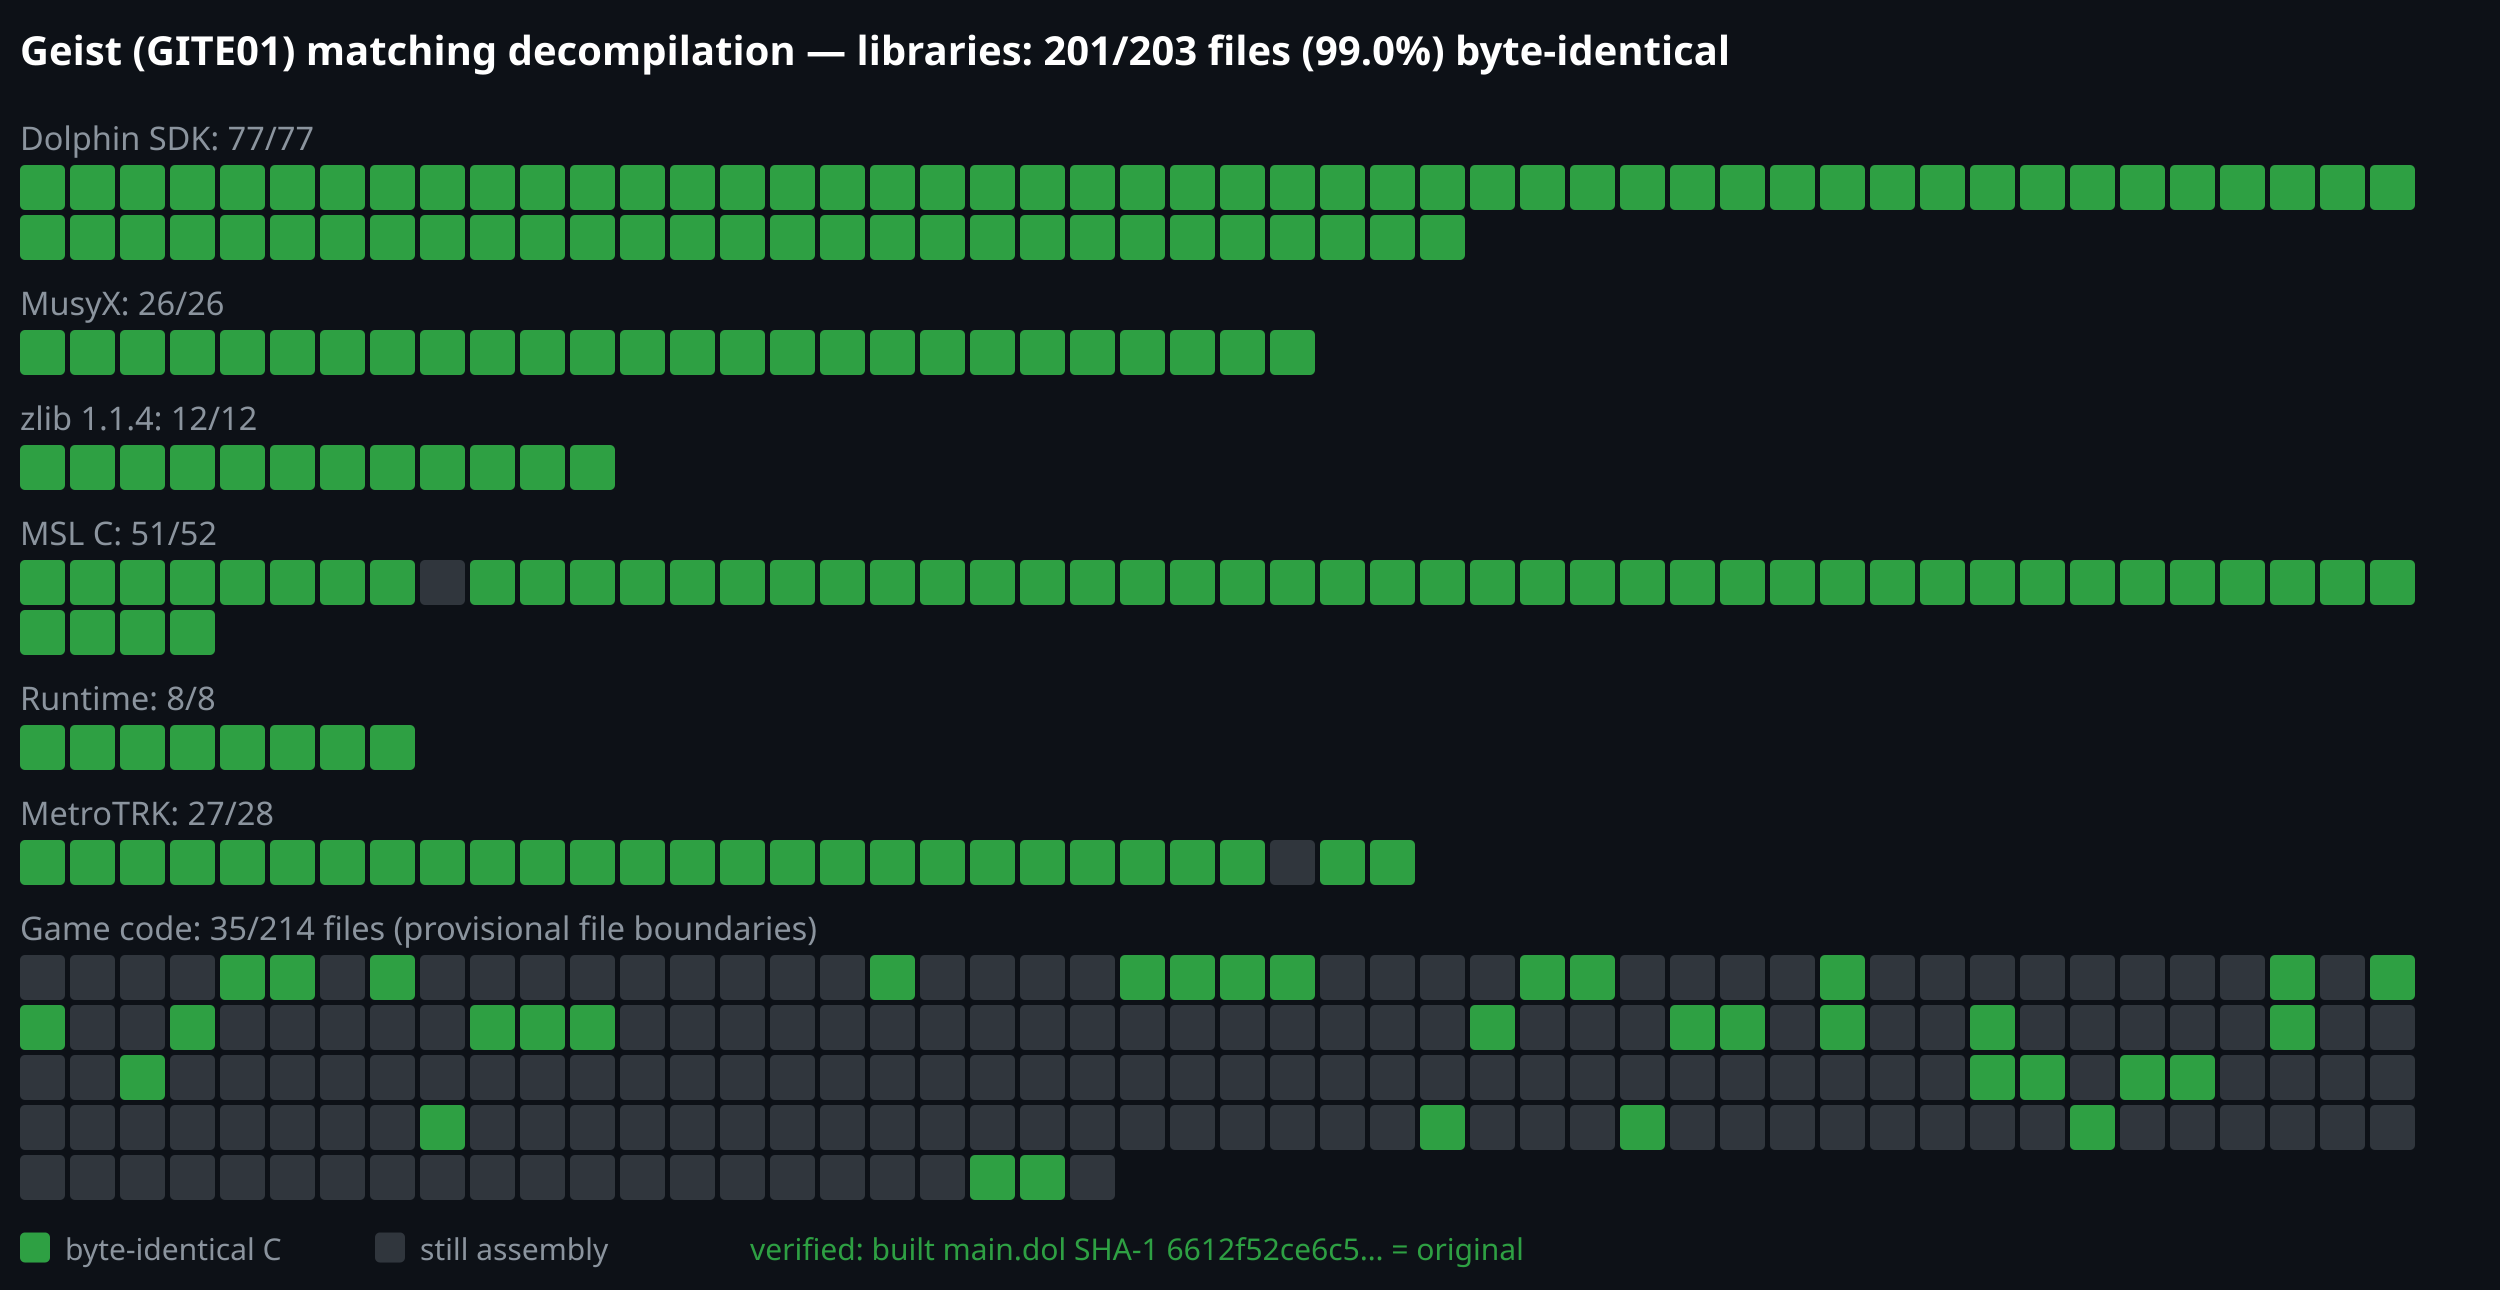
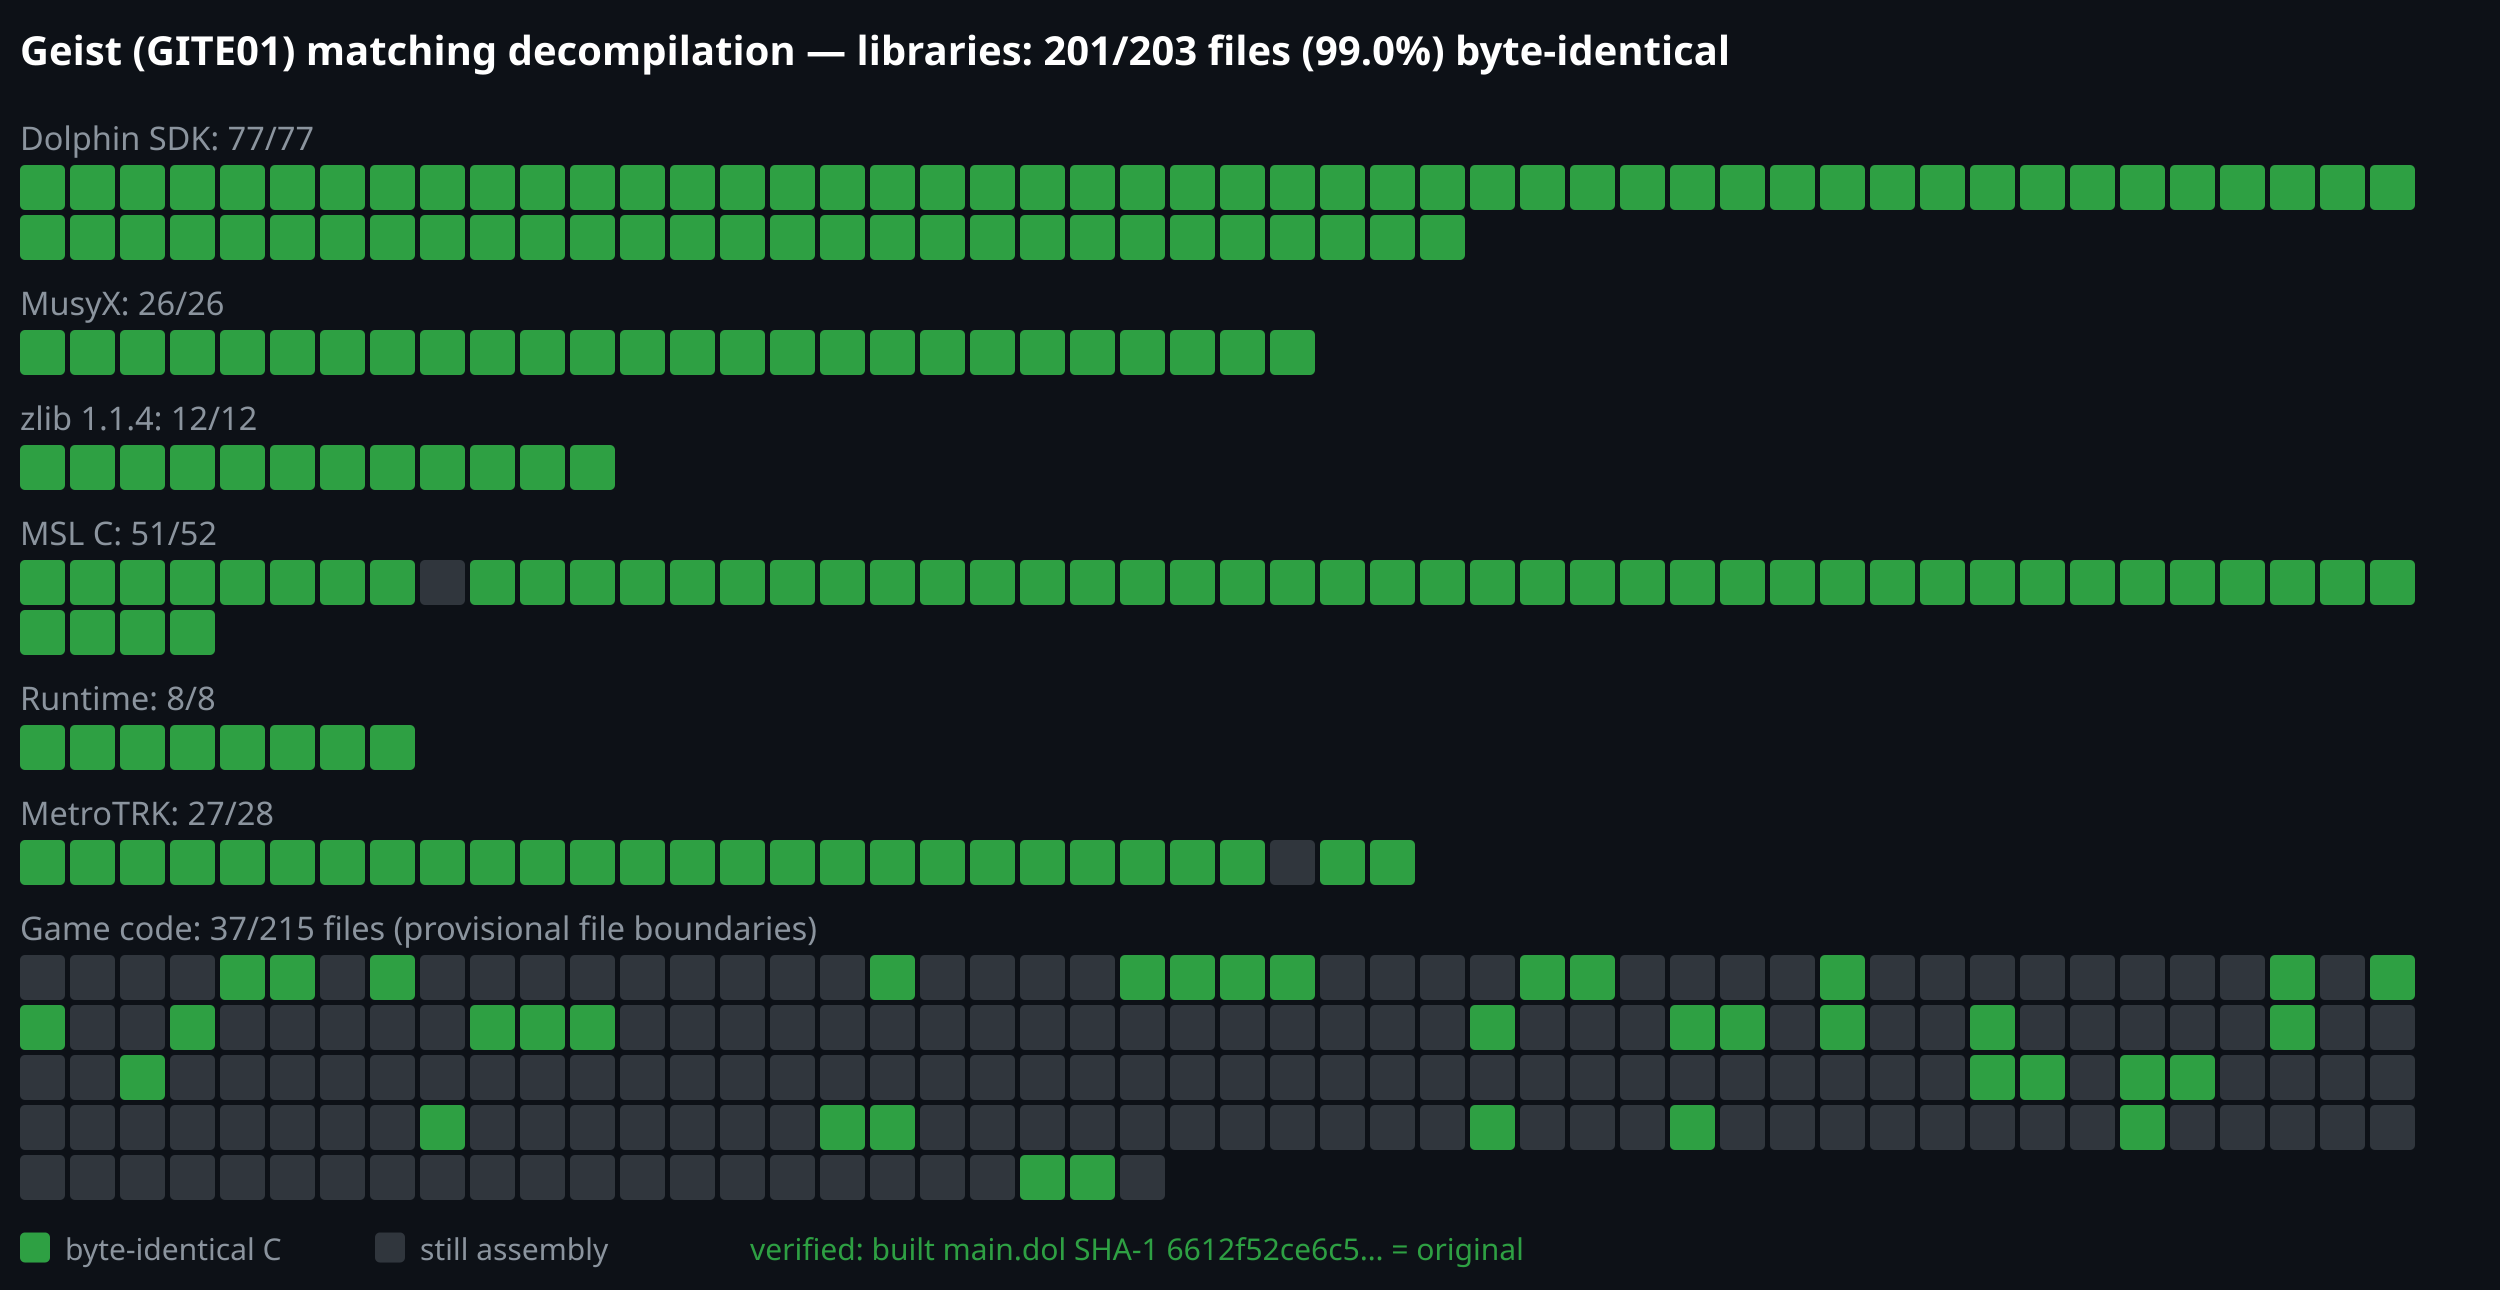
<svg xmlns="http://www.w3.org/2000/svg" viewBox="0 0 1000 516" width="1000" height="516">
  <rect width="1000" height="516" fill="#0d1117" />
  <text x="8" y="26" font-family="sans-serif" font-size="16" font-weight="bold" fill="#ffffff">Geist (GITE01) matching decompilation — libraries: 201/203 files (99.0%) byte-identical</text>
  <text x="8" y="60" font-family="sans-serif" font-size="13" font-weight="normal" fill="#8b949e">Dolphin SDK: 77/77</text>
  <rect x="8" y="66" width="18" height="18" rx="2" fill="#2ea043" />
  <rect x="28" y="66" width="18" height="18" rx="2" fill="#2ea043" />
  <rect x="48" y="66" width="18" height="18" rx="2" fill="#2ea043" />
  <rect x="68" y="66" width="18" height="18" rx="2" fill="#2ea043" />
  <rect x="88" y="66" width="18" height="18" rx="2" fill="#2ea043" />
  <rect x="108" y="66" width="18" height="18" rx="2" fill="#2ea043" />
  <rect x="128" y="66" width="18" height="18" rx="2" fill="#2ea043" />
  <rect x="148" y="66" width="18" height="18" rx="2" fill="#2ea043" />
  <rect x="168" y="66" width="18" height="18" rx="2" fill="#2ea043" />
  <rect x="188" y="66" width="18" height="18" rx="2" fill="#2ea043" />
  <rect x="208" y="66" width="18" height="18" rx="2" fill="#2ea043" />
  <rect x="228" y="66" width="18" height="18" rx="2" fill="#2ea043" />
  <rect x="248" y="66" width="18" height="18" rx="2" fill="#2ea043" />
  <rect x="268" y="66" width="18" height="18" rx="2" fill="#2ea043" />
  <rect x="288" y="66" width="18" height="18" rx="2" fill="#2ea043" />
  <rect x="308" y="66" width="18" height="18" rx="2" fill="#2ea043" />
  <rect x="328" y="66" width="18" height="18" rx="2" fill="#2ea043" />
  <rect x="348" y="66" width="18" height="18" rx="2" fill="#2ea043" />
  <rect x="368" y="66" width="18" height="18" rx="2" fill="#2ea043" />
  <rect x="388" y="66" width="18" height="18" rx="2" fill="#2ea043" />
  <rect x="408" y="66" width="18" height="18" rx="2" fill="#2ea043" />
  <rect x="428" y="66" width="18" height="18" rx="2" fill="#2ea043" />
  <rect x="448" y="66" width="18" height="18" rx="2" fill="#2ea043" />
  <rect x="468" y="66" width="18" height="18" rx="2" fill="#2ea043" />
  <rect x="488" y="66" width="18" height="18" rx="2" fill="#2ea043" />
  <rect x="508" y="66" width="18" height="18" rx="2" fill="#2ea043" />
  <rect x="528" y="66" width="18" height="18" rx="2" fill="#2ea043" />
  <rect x="548" y="66" width="18" height="18" rx="2" fill="#2ea043" />
  <rect x="568" y="66" width="18" height="18" rx="2" fill="#2ea043" />
  <rect x="588" y="66" width="18" height="18" rx="2" fill="#2ea043" />
  <rect x="608" y="66" width="18" height="18" rx="2" fill="#2ea043" />
  <rect x="628" y="66" width="18" height="18" rx="2" fill="#2ea043" />
  <rect x="648" y="66" width="18" height="18" rx="2" fill="#2ea043" />
  <rect x="668" y="66" width="18" height="18" rx="2" fill="#2ea043" />
  <rect x="688" y="66" width="18" height="18" rx="2" fill="#2ea043" />
  <rect x="708" y="66" width="18" height="18" rx="2" fill="#2ea043" />
  <rect x="728" y="66" width="18" height="18" rx="2" fill="#2ea043" />
  <rect x="748" y="66" width="18" height="18" rx="2" fill="#2ea043" />
  <rect x="768" y="66" width="18" height="18" rx="2" fill="#2ea043" />
  <rect x="788" y="66" width="18" height="18" rx="2" fill="#2ea043" />
  <rect x="808" y="66" width="18" height="18" rx="2" fill="#2ea043" />
  <rect x="828" y="66" width="18" height="18" rx="2" fill="#2ea043" />
  <rect x="848" y="66" width="18" height="18" rx="2" fill="#2ea043" />
  <rect x="868" y="66" width="18" height="18" rx="2" fill="#2ea043" />
  <rect x="888" y="66" width="18" height="18" rx="2" fill="#2ea043" />
  <rect x="908" y="66" width="18" height="18" rx="2" fill="#2ea043" />
  <rect x="928" y="66" width="18" height="18" rx="2" fill="#2ea043" />
  <rect x="948" y="66" width="18" height="18" rx="2" fill="#2ea043" />
  <rect x="8" y="86" width="18" height="18" rx="2" fill="#2ea043" />
  <rect x="28" y="86" width="18" height="18" rx="2" fill="#2ea043" />
  <rect x="48" y="86" width="18" height="18" rx="2" fill="#2ea043" />
  <rect x="68" y="86" width="18" height="18" rx="2" fill="#2ea043" />
  <rect x="88" y="86" width="18" height="18" rx="2" fill="#2ea043" />
  <rect x="108" y="86" width="18" height="18" rx="2" fill="#2ea043" />
  <rect x="128" y="86" width="18" height="18" rx="2" fill="#2ea043" />
  <rect x="148" y="86" width="18" height="18" rx="2" fill="#2ea043" />
  <rect x="168" y="86" width="18" height="18" rx="2" fill="#2ea043" />
  <rect x="188" y="86" width="18" height="18" rx="2" fill="#2ea043" />
  <rect x="208" y="86" width="18" height="18" rx="2" fill="#2ea043" />
  <rect x="228" y="86" width="18" height="18" rx="2" fill="#2ea043" />
  <rect x="248" y="86" width="18" height="18" rx="2" fill="#2ea043" />
  <rect x="268" y="86" width="18" height="18" rx="2" fill="#2ea043" />
  <rect x="288" y="86" width="18" height="18" rx="2" fill="#2ea043" />
  <rect x="308" y="86" width="18" height="18" rx="2" fill="#2ea043" />
  <rect x="328" y="86" width="18" height="18" rx="2" fill="#2ea043" />
  <rect x="348" y="86" width="18" height="18" rx="2" fill="#2ea043" />
  <rect x="368" y="86" width="18" height="18" rx="2" fill="#2ea043" />
  <rect x="388" y="86" width="18" height="18" rx="2" fill="#2ea043" />
  <rect x="408" y="86" width="18" height="18" rx="2" fill="#2ea043" />
  <rect x="428" y="86" width="18" height="18" rx="2" fill="#2ea043" />
  <rect x="448" y="86" width="18" height="18" rx="2" fill="#2ea043" />
  <rect x="468" y="86" width="18" height="18" rx="2" fill="#2ea043" />
  <rect x="488" y="86" width="18" height="18" rx="2" fill="#2ea043" />
  <rect x="508" y="86" width="18" height="18" rx="2" fill="#2ea043" />
  <rect x="528" y="86" width="18" height="18" rx="2" fill="#2ea043" />
  <rect x="548" y="86" width="18" height="18" rx="2" fill="#2ea043" />
  <rect x="568" y="86" width="18" height="18" rx="2" fill="#2ea043" />
  <text x="8" y="126" font-family="sans-serif" font-size="13" font-weight="normal" fill="#8b949e">MusyX: 26/26</text>
  <rect x="8" y="132" width="18" height="18" rx="2" fill="#2ea043" />
  <rect x="28" y="132" width="18" height="18" rx="2" fill="#2ea043" />
  <rect x="48" y="132" width="18" height="18" rx="2" fill="#2ea043" />
  <rect x="68" y="132" width="18" height="18" rx="2" fill="#2ea043" />
  <rect x="88" y="132" width="18" height="18" rx="2" fill="#2ea043" />
  <rect x="108" y="132" width="18" height="18" rx="2" fill="#2ea043" />
  <rect x="128" y="132" width="18" height="18" rx="2" fill="#2ea043" />
  <rect x="148" y="132" width="18" height="18" rx="2" fill="#2ea043" />
  <rect x="168" y="132" width="18" height="18" rx="2" fill="#2ea043" />
  <rect x="188" y="132" width="18" height="18" rx="2" fill="#2ea043" />
  <rect x="208" y="132" width="18" height="18" rx="2" fill="#2ea043" />
  <rect x="228" y="132" width="18" height="18" rx="2" fill="#2ea043" />
  <rect x="248" y="132" width="18" height="18" rx="2" fill="#2ea043" />
  <rect x="268" y="132" width="18" height="18" rx="2" fill="#2ea043" />
  <rect x="288" y="132" width="18" height="18" rx="2" fill="#2ea043" />
  <rect x="308" y="132" width="18" height="18" rx="2" fill="#2ea043" />
  <rect x="328" y="132" width="18" height="18" rx="2" fill="#2ea043" />
  <rect x="348" y="132" width="18" height="18" rx="2" fill="#2ea043" />
  <rect x="368" y="132" width="18" height="18" rx="2" fill="#2ea043" />
  <rect x="388" y="132" width="18" height="18" rx="2" fill="#2ea043" />
  <rect x="408" y="132" width="18" height="18" rx="2" fill="#2ea043" />
  <rect x="428" y="132" width="18" height="18" rx="2" fill="#2ea043" />
  <rect x="448" y="132" width="18" height="18" rx="2" fill="#2ea043" />
  <rect x="468" y="132" width="18" height="18" rx="2" fill="#2ea043" />
  <rect x="488" y="132" width="18" height="18" rx="2" fill="#2ea043" />
  <rect x="508" y="132" width="18" height="18" rx="2" fill="#2ea043" />
  <text x="8" y="172" font-family="sans-serif" font-size="13" font-weight="normal" fill="#8b949e">zlib 1.1.4: 12/12</text>
  <rect x="8" y="178" width="18" height="18" rx="2" fill="#2ea043" />
  <rect x="28" y="178" width="18" height="18" rx="2" fill="#2ea043" />
  <rect x="48" y="178" width="18" height="18" rx="2" fill="#2ea043" />
  <rect x="68" y="178" width="18" height="18" rx="2" fill="#2ea043" />
  <rect x="88" y="178" width="18" height="18" rx="2" fill="#2ea043" />
  <rect x="108" y="178" width="18" height="18" rx="2" fill="#2ea043" />
  <rect x="128" y="178" width="18" height="18" rx="2" fill="#2ea043" />
  <rect x="148" y="178" width="18" height="18" rx="2" fill="#2ea043" />
  <rect x="168" y="178" width="18" height="18" rx="2" fill="#2ea043" />
  <rect x="188" y="178" width="18" height="18" rx="2" fill="#2ea043" />
  <rect x="208" y="178" width="18" height="18" rx="2" fill="#2ea043" />
  <rect x="228" y="178" width="18" height="18" rx="2" fill="#2ea043" />
  <text x="8" y="218" font-family="sans-serif" font-size="13" font-weight="normal" fill="#8b949e">MSL C: 51/52</text>
  <rect x="8" y="224" width="18" height="18" rx="2" fill="#2ea043" />
  <rect x="28" y="224" width="18" height="18" rx="2" fill="#2ea043" />
  <rect x="48" y="224" width="18" height="18" rx="2" fill="#2ea043" />
  <rect x="68" y="224" width="18" height="18" rx="2" fill="#2ea043" />
  <rect x="88" y="224" width="18" height="18" rx="2" fill="#2ea043" />
  <rect x="108" y="224" width="18" height="18" rx="2" fill="#2ea043" />
  <rect x="128" y="224" width="18" height="18" rx="2" fill="#2ea043" />
  <rect x="148" y="224" width="18" height="18" rx="2" fill="#2ea043" />
  <rect x="168" y="224" width="18" height="18" rx="2" fill="#30363d" />
  <rect x="188" y="224" width="18" height="18" rx="2" fill="#2ea043" />
  <rect x="208" y="224" width="18" height="18" rx="2" fill="#2ea043" />
  <rect x="228" y="224" width="18" height="18" rx="2" fill="#2ea043" />
  <rect x="248" y="224" width="18" height="18" rx="2" fill="#2ea043" />
  <rect x="268" y="224" width="18" height="18" rx="2" fill="#2ea043" />
  <rect x="288" y="224" width="18" height="18" rx="2" fill="#2ea043" />
  <rect x="308" y="224" width="18" height="18" rx="2" fill="#2ea043" />
  <rect x="328" y="224" width="18" height="18" rx="2" fill="#2ea043" />
  <rect x="348" y="224" width="18" height="18" rx="2" fill="#2ea043" />
  <rect x="368" y="224" width="18" height="18" rx="2" fill="#2ea043" />
  <rect x="388" y="224" width="18" height="18" rx="2" fill="#2ea043" />
  <rect x="408" y="224" width="18" height="18" rx="2" fill="#2ea043" />
  <rect x="428" y="224" width="18" height="18" rx="2" fill="#2ea043" />
  <rect x="448" y="224" width="18" height="18" rx="2" fill="#2ea043" />
  <rect x="468" y="224" width="18" height="18" rx="2" fill="#2ea043" />
  <rect x="488" y="224" width="18" height="18" rx="2" fill="#2ea043" />
  <rect x="508" y="224" width="18" height="18" rx="2" fill="#2ea043" />
  <rect x="528" y="224" width="18" height="18" rx="2" fill="#2ea043" />
  <rect x="548" y="224" width="18" height="18" rx="2" fill="#2ea043" />
  <rect x="568" y="224" width="18" height="18" rx="2" fill="#2ea043" />
  <rect x="588" y="224" width="18" height="18" rx="2" fill="#2ea043" />
  <rect x="608" y="224" width="18" height="18" rx="2" fill="#2ea043" />
  <rect x="628" y="224" width="18" height="18" rx="2" fill="#2ea043" />
  <rect x="648" y="224" width="18" height="18" rx="2" fill="#2ea043" />
  <rect x="668" y="224" width="18" height="18" rx="2" fill="#2ea043" />
  <rect x="688" y="224" width="18" height="18" rx="2" fill="#2ea043" />
  <rect x="708" y="224" width="18" height="18" rx="2" fill="#2ea043" />
  <rect x="728" y="224" width="18" height="18" rx="2" fill="#2ea043" />
  <rect x="748" y="224" width="18" height="18" rx="2" fill="#2ea043" />
  <rect x="768" y="224" width="18" height="18" rx="2" fill="#2ea043" />
  <rect x="788" y="224" width="18" height="18" rx="2" fill="#2ea043" />
  <rect x="808" y="224" width="18" height="18" rx="2" fill="#2ea043" />
  <rect x="828" y="224" width="18" height="18" rx="2" fill="#2ea043" />
  <rect x="848" y="224" width="18" height="18" rx="2" fill="#2ea043" />
  <rect x="868" y="224" width="18" height="18" rx="2" fill="#2ea043" />
  <rect x="888" y="224" width="18" height="18" rx="2" fill="#2ea043" />
  <rect x="908" y="224" width="18" height="18" rx="2" fill="#2ea043" />
  <rect x="928" y="224" width="18" height="18" rx="2" fill="#2ea043" />
  <rect x="948" y="224" width="18" height="18" rx="2" fill="#2ea043" />
  <rect x="8" y="244" width="18" height="18" rx="2" fill="#2ea043" />
  <rect x="28" y="244" width="18" height="18" rx="2" fill="#2ea043" />
  <rect x="48" y="244" width="18" height="18" rx="2" fill="#2ea043" />
  <rect x="68" y="244" width="18" height="18" rx="2" fill="#2ea043" />
  <text x="8" y="284" font-family="sans-serif" font-size="13" font-weight="normal" fill="#8b949e">Runtime: 8/8</text>
  <rect x="8" y="290" width="18" height="18" rx="2" fill="#2ea043" />
  <rect x="28" y="290" width="18" height="18" rx="2" fill="#2ea043" />
  <rect x="48" y="290" width="18" height="18" rx="2" fill="#2ea043" />
  <rect x="68" y="290" width="18" height="18" rx="2" fill="#2ea043" />
  <rect x="88" y="290" width="18" height="18" rx="2" fill="#2ea043" />
  <rect x="108" y="290" width="18" height="18" rx="2" fill="#2ea043" />
  <rect x="128" y="290" width="18" height="18" rx="2" fill="#2ea043" />
  <rect x="148" y="290" width="18" height="18" rx="2" fill="#2ea043" />
  <text x="8" y="330" font-family="sans-serif" font-size="13" font-weight="normal" fill="#8b949e">MetroTRK: 27/28</text>
  <rect x="8" y="336" width="18" height="18" rx="2" fill="#2ea043" />
  <rect x="28" y="336" width="18" height="18" rx="2" fill="#2ea043" />
  <rect x="48" y="336" width="18" height="18" rx="2" fill="#2ea043" />
  <rect x="68" y="336" width="18" height="18" rx="2" fill="#2ea043" />
  <rect x="88" y="336" width="18" height="18" rx="2" fill="#2ea043" />
  <rect x="108" y="336" width="18" height="18" rx="2" fill="#2ea043" />
  <rect x="128" y="336" width="18" height="18" rx="2" fill="#2ea043" />
  <rect x="148" y="336" width="18" height="18" rx="2" fill="#2ea043" />
  <rect x="168" y="336" width="18" height="18" rx="2" fill="#2ea043" />
  <rect x="188" y="336" width="18" height="18" rx="2" fill="#2ea043" />
  <rect x="208" y="336" width="18" height="18" rx="2" fill="#2ea043" />
  <rect x="228" y="336" width="18" height="18" rx="2" fill="#2ea043" />
  <rect x="248" y="336" width="18" height="18" rx="2" fill="#2ea043" />
  <rect x="268" y="336" width="18" height="18" rx="2" fill="#2ea043" />
  <rect x="288" y="336" width="18" height="18" rx="2" fill="#2ea043" />
  <rect x="308" y="336" width="18" height="18" rx="2" fill="#2ea043" />
  <rect x="328" y="336" width="18" height="18" rx="2" fill="#2ea043" />
  <rect x="348" y="336" width="18" height="18" rx="2" fill="#2ea043" />
  <rect x="368" y="336" width="18" height="18" rx="2" fill="#2ea043" />
  <rect x="388" y="336" width="18" height="18" rx="2" fill="#2ea043" />
  <rect x="408" y="336" width="18" height="18" rx="2" fill="#2ea043" />
  <rect x="428" y="336" width="18" height="18" rx="2" fill="#2ea043" />
  <rect x="448" y="336" width="18" height="18" rx="2" fill="#2ea043" />
  <rect x="468" y="336" width="18" height="18" rx="2" fill="#2ea043" />
  <rect x="488" y="336" width="18" height="18" rx="2" fill="#2ea043" />
  <rect x="508" y="336" width="18" height="18" rx="2" fill="#30363d" />
  <rect x="528" y="336" width="18" height="18" rx="2" fill="#2ea043" />
  <rect x="548" y="336" width="18" height="18" rx="2" fill="#2ea043" />
-   <text x="8" y="376" font-family="sans-serif" font-size="13" font-weight="normal" fill="#8b949e">Game code: 35/214 files (provisional file boundaries)</text>
+   <text x="8" y="376" font-family="sans-serif" font-size="13" font-weight="normal" fill="#8b949e">Game code: 37/215 files (provisional file boundaries)</text>
  <rect x="8" y="382" width="18" height="18" rx="2" fill="#30363d" />
  <rect x="28" y="382" width="18" height="18" rx="2" fill="#30363d" />
  <rect x="48" y="382" width="18" height="18" rx="2" fill="#30363d" />
  <rect x="68" y="382" width="18" height="18" rx="2" fill="#30363d" />
  <rect x="88" y="382" width="18" height="18" rx="2" fill="#2ea043" />
  <rect x="108" y="382" width="18" height="18" rx="2" fill="#2ea043" />
  <rect x="128" y="382" width="18" height="18" rx="2" fill="#30363d" />
  <rect x="148" y="382" width="18" height="18" rx="2" fill="#2ea043" />
  <rect x="168" y="382" width="18" height="18" rx="2" fill="#30363d" />
  <rect x="188" y="382" width="18" height="18" rx="2" fill="#30363d" />
  <rect x="208" y="382" width="18" height="18" rx="2" fill="#30363d" />
  <rect x="228" y="382" width="18" height="18" rx="2" fill="#30363d" />
  <rect x="248" y="382" width="18" height="18" rx="2" fill="#30363d" />
  <rect x="268" y="382" width="18" height="18" rx="2" fill="#30363d" />
  <rect x="288" y="382" width="18" height="18" rx="2" fill="#30363d" />
  <rect x="308" y="382" width="18" height="18" rx="2" fill="#30363d" />
  <rect x="328" y="382" width="18" height="18" rx="2" fill="#30363d" />
  <rect x="348" y="382" width="18" height="18" rx="2" fill="#2ea043" />
  <rect x="368" y="382" width="18" height="18" rx="2" fill="#30363d" />
  <rect x="388" y="382" width="18" height="18" rx="2" fill="#30363d" />
  <rect x="408" y="382" width="18" height="18" rx="2" fill="#30363d" />
  <rect x="428" y="382" width="18" height="18" rx="2" fill="#30363d" />
  <rect x="448" y="382" width="18" height="18" rx="2" fill="#2ea043" />
  <rect x="468" y="382" width="18" height="18" rx="2" fill="#2ea043" />
  <rect x="488" y="382" width="18" height="18" rx="2" fill="#2ea043" />
  <rect x="508" y="382" width="18" height="18" rx="2" fill="#2ea043" />
  <rect x="528" y="382" width="18" height="18" rx="2" fill="#30363d" />
  <rect x="548" y="382" width="18" height="18" rx="2" fill="#30363d" />
  <rect x="568" y="382" width="18" height="18" rx="2" fill="#30363d" />
  <rect x="588" y="382" width="18" height="18" rx="2" fill="#30363d" />
  <rect x="608" y="382" width="18" height="18" rx="2" fill="#2ea043" />
  <rect x="628" y="382" width="18" height="18" rx="2" fill="#2ea043" />
  <rect x="648" y="382" width="18" height="18" rx="2" fill="#30363d" />
  <rect x="668" y="382" width="18" height="18" rx="2" fill="#30363d" />
  <rect x="688" y="382" width="18" height="18" rx="2" fill="#30363d" />
  <rect x="708" y="382" width="18" height="18" rx="2" fill="#30363d" />
  <rect x="728" y="382" width="18" height="18" rx="2" fill="#2ea043" />
  <rect x="748" y="382" width="18" height="18" rx="2" fill="#30363d" />
  <rect x="768" y="382" width="18" height="18" rx="2" fill="#30363d" />
  <rect x="788" y="382" width="18" height="18" rx="2" fill="#30363d" />
  <rect x="808" y="382" width="18" height="18" rx="2" fill="#30363d" />
  <rect x="828" y="382" width="18" height="18" rx="2" fill="#30363d" />
  <rect x="848" y="382" width="18" height="18" rx="2" fill="#30363d" />
  <rect x="868" y="382" width="18" height="18" rx="2" fill="#30363d" />
  <rect x="888" y="382" width="18" height="18" rx="2" fill="#30363d" />
  <rect x="908" y="382" width="18" height="18" rx="2" fill="#2ea043" />
  <rect x="928" y="382" width="18" height="18" rx="2" fill="#30363d" />
  <rect x="948" y="382" width="18" height="18" rx="2" fill="#2ea043" />
  <rect x="8" y="402" width="18" height="18" rx="2" fill="#2ea043" />
  <rect x="28" y="402" width="18" height="18" rx="2" fill="#30363d" />
  <rect x="48" y="402" width="18" height="18" rx="2" fill="#30363d" />
  <rect x="68" y="402" width="18" height="18" rx="2" fill="#2ea043" />
  <rect x="88" y="402" width="18" height="18" rx="2" fill="#30363d" />
  <rect x="108" y="402" width="18" height="18" rx="2" fill="#30363d" />
  <rect x="128" y="402" width="18" height="18" rx="2" fill="#30363d" />
  <rect x="148" y="402" width="18" height="18" rx="2" fill="#30363d" />
  <rect x="168" y="402" width="18" height="18" rx="2" fill="#30363d" />
  <rect x="188" y="402" width="18" height="18" rx="2" fill="#2ea043" />
  <rect x="208" y="402" width="18" height="18" rx="2" fill="#2ea043" />
  <rect x="228" y="402" width="18" height="18" rx="2" fill="#2ea043" />
  <rect x="248" y="402" width="18" height="18" rx="2" fill="#30363d" />
  <rect x="268" y="402" width="18" height="18" rx="2" fill="#30363d" />
  <rect x="288" y="402" width="18" height="18" rx="2" fill="#30363d" />
  <rect x="308" y="402" width="18" height="18" rx="2" fill="#30363d" />
  <rect x="328" y="402" width="18" height="18" rx="2" fill="#30363d" />
  <rect x="348" y="402" width="18" height="18" rx="2" fill="#30363d" />
  <rect x="368" y="402" width="18" height="18" rx="2" fill="#30363d" />
  <rect x="388" y="402" width="18" height="18" rx="2" fill="#30363d" />
  <rect x="408" y="402" width="18" height="18" rx="2" fill="#30363d" />
  <rect x="428" y="402" width="18" height="18" rx="2" fill="#30363d" />
  <rect x="448" y="402" width="18" height="18" rx="2" fill="#30363d" />
  <rect x="468" y="402" width="18" height="18" rx="2" fill="#30363d" />
  <rect x="488" y="402" width="18" height="18" rx="2" fill="#30363d" />
  <rect x="508" y="402" width="18" height="18" rx="2" fill="#30363d" />
  <rect x="528" y="402" width="18" height="18" rx="2" fill="#30363d" />
  <rect x="548" y="402" width="18" height="18" rx="2" fill="#30363d" />
  <rect x="568" y="402" width="18" height="18" rx="2" fill="#30363d" />
  <rect x="588" y="402" width="18" height="18" rx="2" fill="#2ea043" />
  <rect x="608" y="402" width="18" height="18" rx="2" fill="#30363d" />
  <rect x="628" y="402" width="18" height="18" rx="2" fill="#30363d" />
  <rect x="648" y="402" width="18" height="18" rx="2" fill="#30363d" />
  <rect x="668" y="402" width="18" height="18" rx="2" fill="#2ea043" />
  <rect x="688" y="402" width="18" height="18" rx="2" fill="#2ea043" />
  <rect x="708" y="402" width="18" height="18" rx="2" fill="#30363d" />
  <rect x="728" y="402" width="18" height="18" rx="2" fill="#2ea043" />
  <rect x="748" y="402" width="18" height="18" rx="2" fill="#30363d" />
  <rect x="768" y="402" width="18" height="18" rx="2" fill="#30363d" />
  <rect x="788" y="402" width="18" height="18" rx="2" fill="#2ea043" />
  <rect x="808" y="402" width="18" height="18" rx="2" fill="#30363d" />
  <rect x="828" y="402" width="18" height="18" rx="2" fill="#30363d" />
  <rect x="848" y="402" width="18" height="18" rx="2" fill="#30363d" />
  <rect x="868" y="402" width="18" height="18" rx="2" fill="#30363d" />
  <rect x="888" y="402" width="18" height="18" rx="2" fill="#30363d" />
  <rect x="908" y="402" width="18" height="18" rx="2" fill="#2ea043" />
  <rect x="928" y="402" width="18" height="18" rx="2" fill="#30363d" />
  <rect x="948" y="402" width="18" height="18" rx="2" fill="#30363d" />
  <rect x="8" y="422" width="18" height="18" rx="2" fill="#30363d" />
  <rect x="28" y="422" width="18" height="18" rx="2" fill="#30363d" />
  <rect x="48" y="422" width="18" height="18" rx="2" fill="#2ea043" />
  <rect x="68" y="422" width="18" height="18" rx="2" fill="#30363d" />
  <rect x="88" y="422" width="18" height="18" rx="2" fill="#30363d" />
  <rect x="108" y="422" width="18" height="18" rx="2" fill="#30363d" />
  <rect x="128" y="422" width="18" height="18" rx="2" fill="#30363d" />
  <rect x="148" y="422" width="18" height="18" rx="2" fill="#30363d" />
  <rect x="168" y="422" width="18" height="18" rx="2" fill="#30363d" />
  <rect x="188" y="422" width="18" height="18" rx="2" fill="#30363d" />
  <rect x="208" y="422" width="18" height="18" rx="2" fill="#30363d" />
  <rect x="228" y="422" width="18" height="18" rx="2" fill="#30363d" />
  <rect x="248" y="422" width="18" height="18" rx="2" fill="#30363d" />
  <rect x="268" y="422" width="18" height="18" rx="2" fill="#30363d" />
  <rect x="288" y="422" width="18" height="18" rx="2" fill="#30363d" />
  <rect x="308" y="422" width="18" height="18" rx="2" fill="#30363d" />
  <rect x="328" y="422" width="18" height="18" rx="2" fill="#30363d" />
  <rect x="348" y="422" width="18" height="18" rx="2" fill="#30363d" />
  <rect x="368" y="422" width="18" height="18" rx="2" fill="#30363d" />
  <rect x="388" y="422" width="18" height="18" rx="2" fill="#30363d" />
  <rect x="408" y="422" width="18" height="18" rx="2" fill="#30363d" />
  <rect x="428" y="422" width="18" height="18" rx="2" fill="#30363d" />
  <rect x="448" y="422" width="18" height="18" rx="2" fill="#30363d" />
  <rect x="468" y="422" width="18" height="18" rx="2" fill="#30363d" />
  <rect x="488" y="422" width="18" height="18" rx="2" fill="#30363d" />
  <rect x="508" y="422" width="18" height="18" rx="2" fill="#30363d" />
  <rect x="528" y="422" width="18" height="18" rx="2" fill="#30363d" />
  <rect x="548" y="422" width="18" height="18" rx="2" fill="#30363d" />
  <rect x="568" y="422" width="18" height="18" rx="2" fill="#30363d" />
  <rect x="588" y="422" width="18" height="18" rx="2" fill="#30363d" />
  <rect x="608" y="422" width="18" height="18" rx="2" fill="#30363d" />
  <rect x="628" y="422" width="18" height="18" rx="2" fill="#30363d" />
  <rect x="648" y="422" width="18" height="18" rx="2" fill="#30363d" />
  <rect x="668" y="422" width="18" height="18" rx="2" fill="#30363d" />
  <rect x="688" y="422" width="18" height="18" rx="2" fill="#30363d" />
  <rect x="708" y="422" width="18" height="18" rx="2" fill="#30363d" />
  <rect x="728" y="422" width="18" height="18" rx="2" fill="#30363d" />
  <rect x="748" y="422" width="18" height="18" rx="2" fill="#30363d" />
  <rect x="768" y="422" width="18" height="18" rx="2" fill="#30363d" />
  <rect x="788" y="422" width="18" height="18" rx="2" fill="#2ea043" />
  <rect x="808" y="422" width="18" height="18" rx="2" fill="#2ea043" />
  <rect x="828" y="422" width="18" height="18" rx="2" fill="#30363d" />
  <rect x="848" y="422" width="18" height="18" rx="2" fill="#2ea043" />
  <rect x="868" y="422" width="18" height="18" rx="2" fill="#2ea043" />
  <rect x="888" y="422" width="18" height="18" rx="2" fill="#30363d" />
  <rect x="908" y="422" width="18" height="18" rx="2" fill="#30363d" />
  <rect x="928" y="422" width="18" height="18" rx="2" fill="#30363d" />
  <rect x="948" y="422" width="18" height="18" rx="2" fill="#30363d" />
  <rect x="8" y="442" width="18" height="18" rx="2" fill="#30363d" />
  <rect x="28" y="442" width="18" height="18" rx="2" fill="#30363d" />
  <rect x="48" y="442" width="18" height="18" rx="2" fill="#30363d" />
  <rect x="68" y="442" width="18" height="18" rx="2" fill="#30363d" />
  <rect x="88" y="442" width="18" height="18" rx="2" fill="#30363d" />
  <rect x="108" y="442" width="18" height="18" rx="2" fill="#30363d" />
  <rect x="128" y="442" width="18" height="18" rx="2" fill="#30363d" />
  <rect x="148" y="442" width="18" height="18" rx="2" fill="#30363d" />
  <rect x="168" y="442" width="18" height="18" rx="2" fill="#2ea043" />
  <rect x="188" y="442" width="18" height="18" rx="2" fill="#30363d" />
  <rect x="208" y="442" width="18" height="18" rx="2" fill="#30363d" />
  <rect x="228" y="442" width="18" height="18" rx="2" fill="#30363d" />
  <rect x="248" y="442" width="18" height="18" rx="2" fill="#30363d" />
  <rect x="268" y="442" width="18" height="18" rx="2" fill="#30363d" />
  <rect x="288" y="442" width="18" height="18" rx="2" fill="#30363d" />
  <rect x="308" y="442" width="18" height="18" rx="2" fill="#30363d" />
-   <rect x="328" y="442" width="18" height="18" rx="2" fill="#30363d" />
-   <rect x="348" y="442" width="18" height="18" rx="2" fill="#30363d" />
+   <rect x="328" y="442" width="18" height="18" rx="2" fill="#2ea043" />
+   <rect x="348" y="442" width="18" height="18" rx="2" fill="#2ea043" />
  <rect x="368" y="442" width="18" height="18" rx="2" fill="#30363d" />
  <rect x="388" y="442" width="18" height="18" rx="2" fill="#30363d" />
  <rect x="408" y="442" width="18" height="18" rx="2" fill="#30363d" />
  <rect x="428" y="442" width="18" height="18" rx="2" fill="#30363d" />
  <rect x="448" y="442" width="18" height="18" rx="2" fill="#30363d" />
  <rect x="468" y="442" width="18" height="18" rx="2" fill="#30363d" />
  <rect x="488" y="442" width="18" height="18" rx="2" fill="#30363d" />
  <rect x="508" y="442" width="18" height="18" rx="2" fill="#30363d" />
  <rect x="528" y="442" width="18" height="18" rx="2" fill="#30363d" />
  <rect x="548" y="442" width="18" height="18" rx="2" fill="#30363d" />
-   <rect x="568" y="442" width="18" height="18" rx="2" fill="#2ea043" />
-   <rect x="588" y="442" width="18" height="18" rx="2" fill="#30363d" />
+   <rect x="568" y="442" width="18" height="18" rx="2" fill="#30363d" />
+   <rect x="588" y="442" width="18" height="18" rx="2" fill="#2ea043" />
  <rect x="608" y="442" width="18" height="18" rx="2" fill="#30363d" />
  <rect x="628" y="442" width="18" height="18" rx="2" fill="#30363d" />
-   <rect x="648" y="442" width="18" height="18" rx="2" fill="#2ea043" />
-   <rect x="668" y="442" width="18" height="18" rx="2" fill="#30363d" />
+   <rect x="648" y="442" width="18" height="18" rx="2" fill="#30363d" />
+   <rect x="668" y="442" width="18" height="18" rx="2" fill="#2ea043" />
  <rect x="688" y="442" width="18" height="18" rx="2" fill="#30363d" />
  <rect x="708" y="442" width="18" height="18" rx="2" fill="#30363d" />
  <rect x="728" y="442" width="18" height="18" rx="2" fill="#30363d" />
  <rect x="748" y="442" width="18" height="18" rx="2" fill="#30363d" />
  <rect x="768" y="442" width="18" height="18" rx="2" fill="#30363d" />
  <rect x="788" y="442" width="18" height="18" rx="2" fill="#30363d" />
  <rect x="808" y="442" width="18" height="18" rx="2" fill="#30363d" />
-   <rect x="828" y="442" width="18" height="18" rx="2" fill="#2ea043" />
-   <rect x="848" y="442" width="18" height="18" rx="2" fill="#30363d" />
+   <rect x="828" y="442" width="18" height="18" rx="2" fill="#30363d" />
+   <rect x="848" y="442" width="18" height="18" rx="2" fill="#2ea043" />
  <rect x="868" y="442" width="18" height="18" rx="2" fill="#30363d" />
  <rect x="888" y="442" width="18" height="18" rx="2" fill="#30363d" />
  <rect x="908" y="442" width="18" height="18" rx="2" fill="#30363d" />
  <rect x="928" y="442" width="18" height="18" rx="2" fill="#30363d" />
  <rect x="948" y="442" width="18" height="18" rx="2" fill="#30363d" />
  <rect x="8" y="462" width="18" height="18" rx="2" fill="#30363d" />
  <rect x="28" y="462" width="18" height="18" rx="2" fill="#30363d" />
  <rect x="48" y="462" width="18" height="18" rx="2" fill="#30363d" />
  <rect x="68" y="462" width="18" height="18" rx="2" fill="#30363d" />
  <rect x="88" y="462" width="18" height="18" rx="2" fill="#30363d" />
  <rect x="108" y="462" width="18" height="18" rx="2" fill="#30363d" />
  <rect x="128" y="462" width="18" height="18" rx="2" fill="#30363d" />
  <rect x="148" y="462" width="18" height="18" rx="2" fill="#30363d" />
  <rect x="168" y="462" width="18" height="18" rx="2" fill="#30363d" />
  <rect x="188" y="462" width="18" height="18" rx="2" fill="#30363d" />
  <rect x="208" y="462" width="18" height="18" rx="2" fill="#30363d" />
  <rect x="228" y="462" width="18" height="18" rx="2" fill="#30363d" />
  <rect x="248" y="462" width="18" height="18" rx="2" fill="#30363d" />
  <rect x="268" y="462" width="18" height="18" rx="2" fill="#30363d" />
  <rect x="288" y="462" width="18" height="18" rx="2" fill="#30363d" />
  <rect x="308" y="462" width="18" height="18" rx="2" fill="#30363d" />
  <rect x="328" y="462" width="18" height="18" rx="2" fill="#30363d" />
  <rect x="348" y="462" width="18" height="18" rx="2" fill="#30363d" />
  <rect x="368" y="462" width="18" height="18" rx="2" fill="#30363d" />
-   <rect x="388" y="462" width="18" height="18" rx="2" fill="#2ea043" />
+   <rect x="388" y="462" width="18" height="18" rx="2" fill="#30363d" />
  <rect x="408" y="462" width="18" height="18" rx="2" fill="#2ea043" />
-   <rect x="428" y="462" width="18" height="18" rx="2" fill="#30363d" />
+   <rect x="428" y="462" width="18" height="18" rx="2" fill="#2ea043" />
+   <rect x="448" y="462" width="18" height="18" rx="2" fill="#30363d" />
  <rect x="8" y="493" width="12" height="12" rx="2" fill="#2ea043" />
  <text x="26" y="504" font-family="sans-serif" font-size="12" font-weight="normal" fill="#8b949e">byte-identical C</text>
  <rect x="150" y="493" width="12" height="12" rx="2" fill="#30363d" />
  <text x="168" y="504" font-family="sans-serif" font-size="12" font-weight="normal" fill="#8b949e">still assembly</text>
  <text x="300" y="504" font-family="sans-serif" font-size="12" font-weight="normal" fill="#2ea043">verified: built main.dol SHA-1 6612f52ce6c5… = original</text>
</svg>
